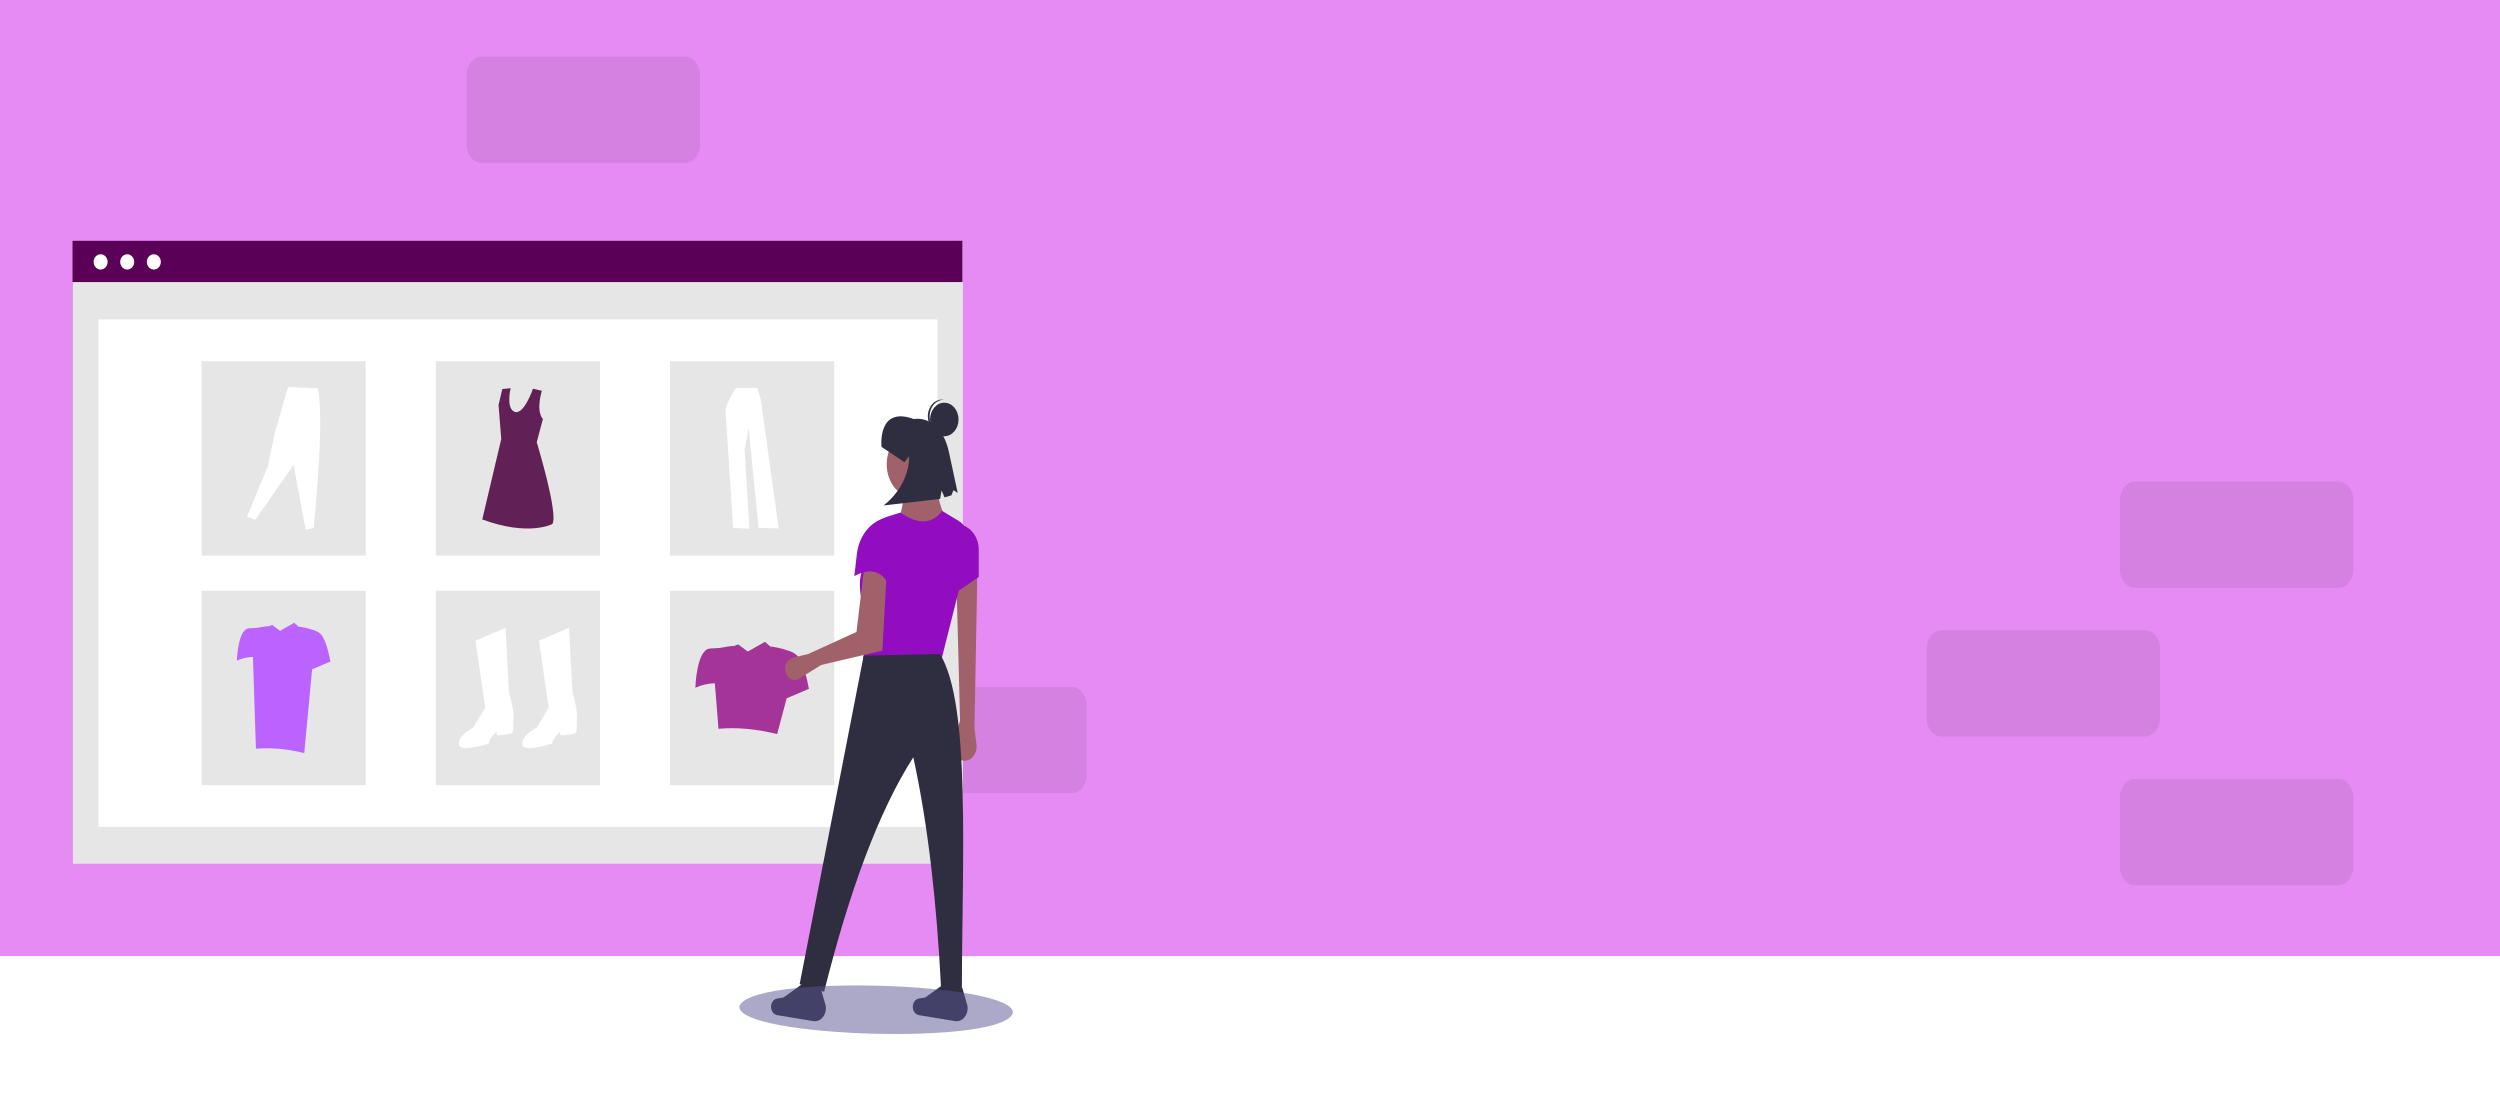
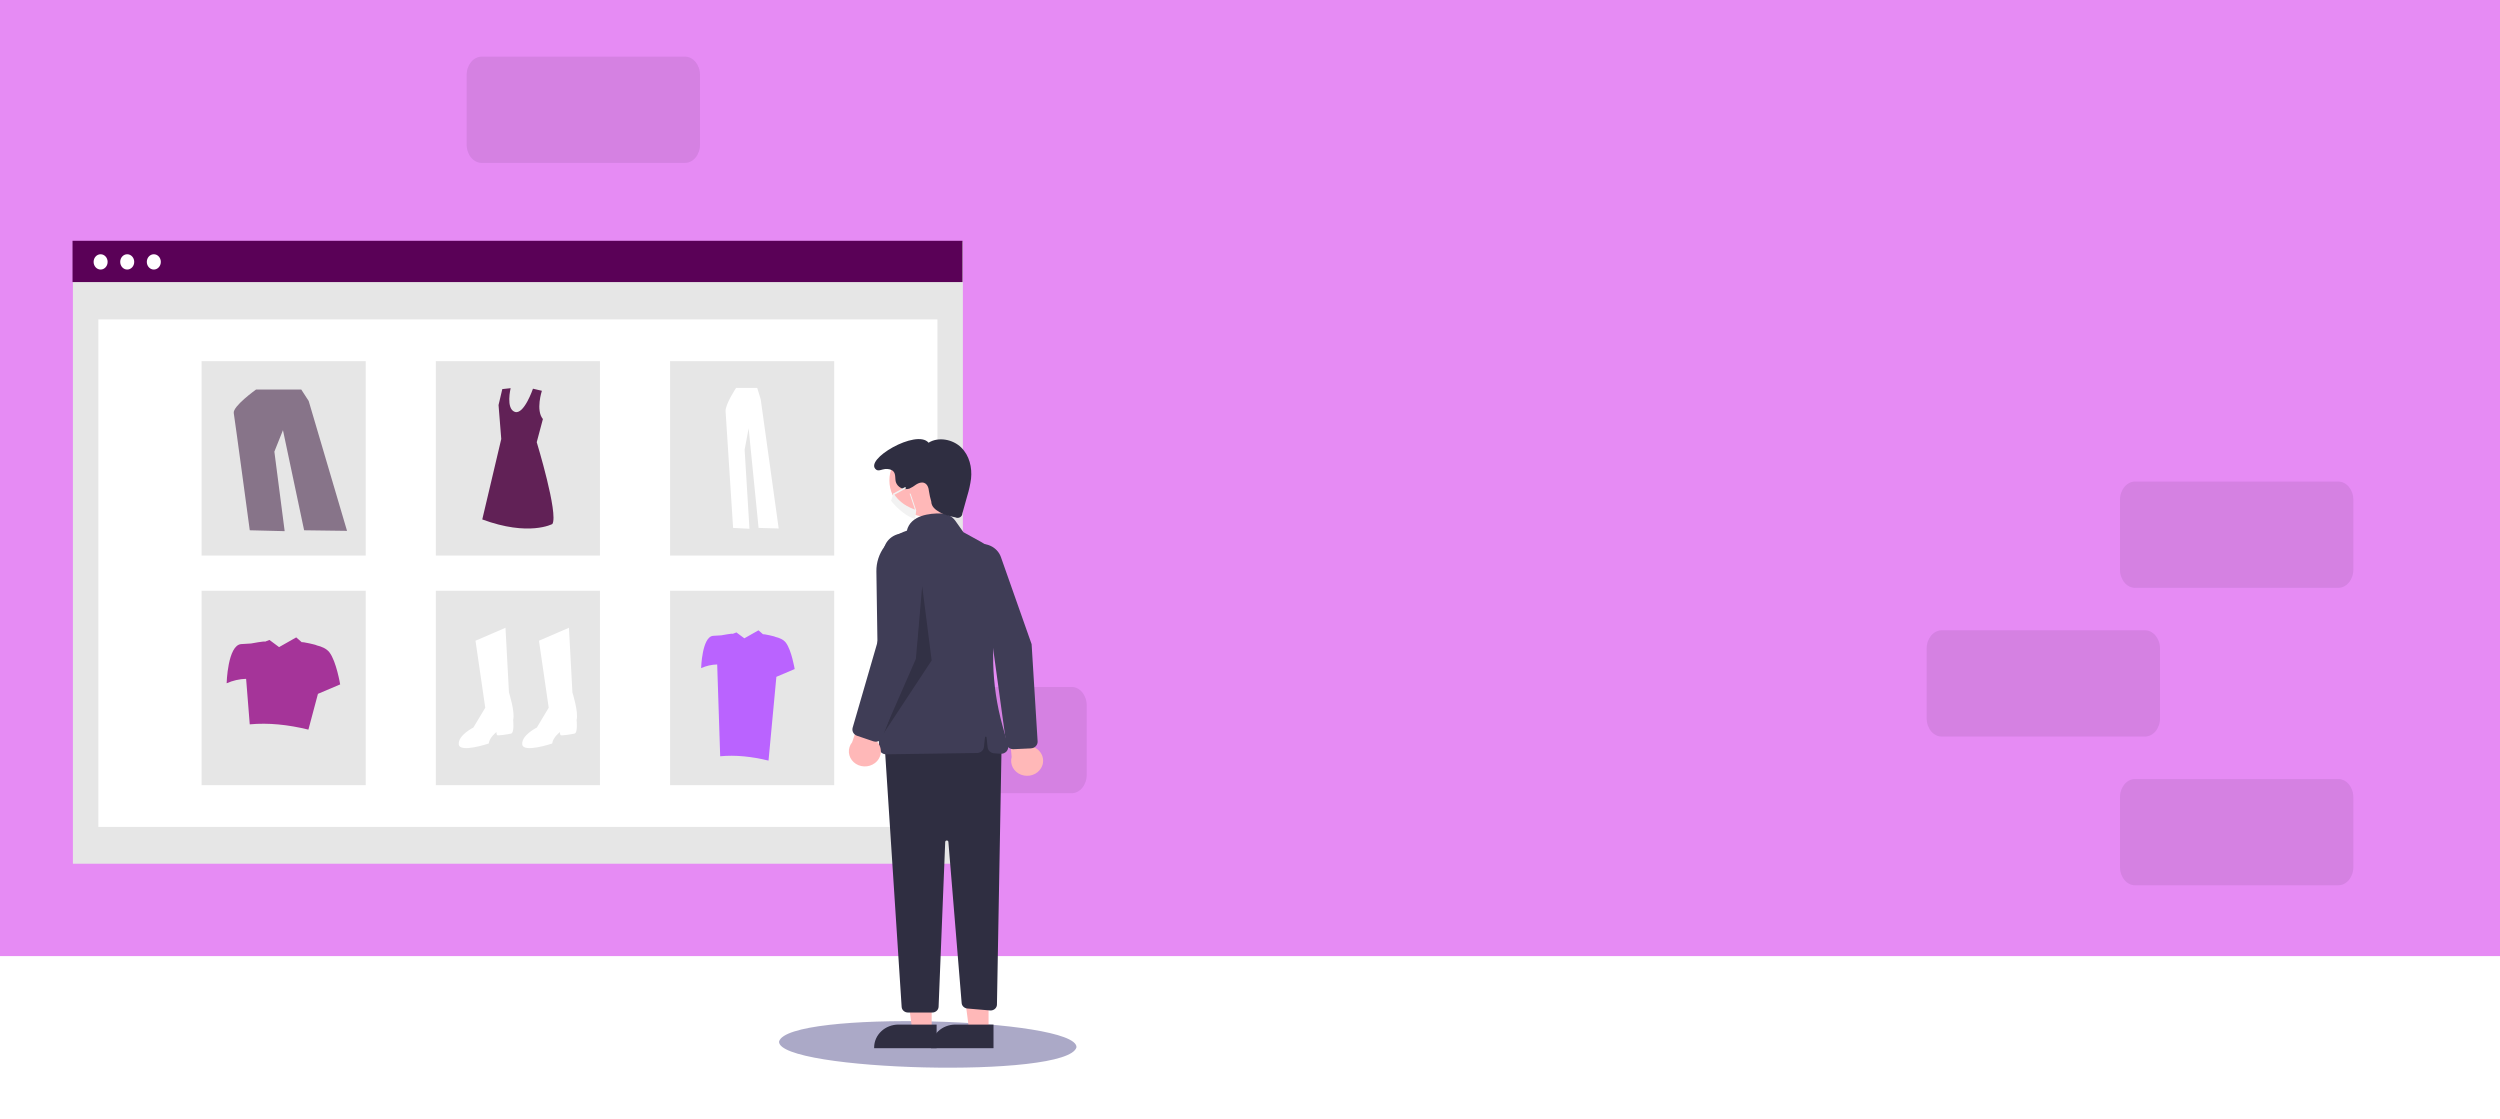
<svg xmlns="http://www.w3.org/2000/svg" width="353" height="158" viewBox="0 0 353 158" fill="none">
  <rect width="353" height="158" fill="white" />
  <g opacity="0.9">
    <rect width="353" height="135" fill="#E37EF3" />
    <path opacity="0.1" d="M96.711 8H68.022C66.847 8 65.893 9.157 65.893 10.585V20.415C65.893 21.843 66.847 23 68.022 23H96.711C97.887 23 98.84 21.843 98.84 20.415V10.585C98.84 9.157 97.887 8 96.711 8Z" fill="#1E0728" />
    <path opacity="0.1" d="M302.863 89H274.175C272.999 89 272.045 90.157 272.045 91.585V101.415C272.045 102.843 272.999 104 274.175 104H302.863C304.039 104 304.992 102.843 304.992 101.415V91.585C304.992 90.157 304.039 89 302.863 89Z" fill="#1E0728" />
    <path opacity="0.1" d="M330.161 68H301.473C300.297 68 299.344 69.157 299.344 70.585V80.415C299.344 81.843 300.297 83 301.473 83H330.161C331.337 83 332.291 81.843 332.291 80.415V70.585C332.291 69.157 331.337 68 330.161 68Z" fill="#1E0728" />
    <path opacity="0.1" d="M330.161 110H301.473C300.297 110 299.344 111.157 299.344 112.585V122.415C299.344 123.843 300.297 125 301.473 125H330.161C331.337 125 332.291 123.843 332.291 122.415V112.585C332.291 111.157 331.337 110 330.161 110Z" fill="#1E0728" />
    <path opacity="0.1" d="M151.308 97H122.62C121.444 97 120.491 98.157 120.491 99.585V109.415C120.491 110.843 121.444 112 122.62 112H151.308C152.484 112 153.437 110.843 153.437 109.415V99.585C153.437 98.157 152.484 97 151.308 97Z" fill="#1E0728" />
  </g>
  <path d="M135.958 34.078H10.294V121.957H135.958V34.078Z" fill="#E6E6E6" />
  <path d="M132.364 45.1H13.887V116.758H132.364V45.1Z" fill="white" />
  <path d="M135.904 34H10.24V39.829H135.904V34Z" fill="#5A0157" />
  <path d="M14.207 38.061C14.754 38.061 15.197 37.577 15.197 36.98C15.197 36.384 14.754 35.9 14.207 35.9C13.661 35.9 13.218 36.384 13.218 36.98C13.218 37.577 13.661 38.061 14.207 38.061Z" fill="white" />
  <path d="M17.963 38.061C18.509 38.061 18.952 37.577 18.952 36.98C18.952 36.384 18.509 35.9 17.963 35.9C17.416 35.9 16.973 36.384 16.973 36.98C16.973 37.577 17.416 38.061 17.963 38.061Z" fill="white" />
  <path d="M21.719 38.061C22.265 38.061 22.709 37.577 22.709 36.98C22.709 36.384 22.265 35.9 21.719 35.9C21.172 35.9 20.73 36.384 20.73 36.98C20.73 37.577 21.172 38.061 21.719 38.061Z" fill="white" />
  <path d="M51.637 50.994H28.464V78.445H51.637V50.994Z" fill="#E6E6E6" />
+   <path d="M36.156 55C36.156 55 32.844 57.37 33.006 58.326C33.167 59.283 35.267 74.875 35.267 74.875L40.195 75L38.741 63.773L39.953 60.738L42.942 74.875L49 74.958L43.588 56.622L42.538 55L36.156 55Z" fill="#877489" />
  <path d="M84.712 50.994H61.539V78.445H84.712V50.994Z" fill="#E6E6E6" />
  <path d="M117.787 50.994H94.614V78.445H117.787V50.994Z" fill="#E6E6E6" />
  <path d="M51.637 83.413H28.464V110.864H51.637V83.413Z" fill="#E6E6E6" />
  <path d="M84.712 83.413H61.539V110.864H84.712V83.413Z" fill="#E6E6E6" />
  <path d="M117.787 83.413H94.614V110.864H117.787V83.413Z" fill="#E6E6E6" />
  <path d="M67.14 90.469L71.374 88.641L71.866 97.779C71.866 97.779 72.752 100.575 72.457 101.65C72.457 101.65 72.654 103.478 72.162 103.585C71.669 103.693 70.291 103.908 70.192 103.8C70.094 103.693 70.094 103.37 70.094 103.37C70.094 103.37 69.109 104.123 69.011 104.983C69.011 104.983 64.875 106.38 64.777 105.09C64.678 103.8 66.845 102.725 66.845 102.725L68.518 99.93L67.14 90.469Z" fill="white" />
  <path d="M76.1 90.469L80.334 88.641L80.826 97.779C80.826 97.779 81.712 100.575 81.417 101.65C81.417 101.65 81.614 103.478 81.122 103.585C80.629 103.693 79.251 103.908 79.152 103.8C79.054 103.693 79.054 103.37 79.054 103.37C79.054 103.37 78.069 104.123 77.971 104.983C77.971 104.983 73.835 106.38 73.737 105.09C73.638 103.8 75.805 102.725 75.805 102.725L77.478 99.93L76.1 90.469Z" fill="white" />
  <path d="M76.514 55.178C76.514 55.178 75.613 57.929 76.657 59.169L75.787 62.437C75.787 62.437 78.88 72.572 77.996 73.988C77.996 73.988 74.696 75.79 68.096 73.344L70.777 61.986L70.394 57.192L70.924 54.94L72.103 54.811C72.103 54.811 71.396 57.707 72.692 58.157C73.989 58.608 75.254 54.883 75.254 54.883L76.514 55.178Z" fill="#612156" />
-   <path d="M34.881 72.935L36.019 73.443L41.448 65.651L43.155 74.798L44.292 74.572C45.022 66.686 45.617 58.642 44.887 54.838L40.673 54.64L38.759 61.303L37.828 65.82L34.881 72.935Z" fill="white" />
  <path d="M103.93 54.775C103.93 54.775 102.377 57.132 102.453 58.083C102.528 59.034 103.513 74.54 103.513 74.54L105.823 74.664L105.141 63.499L105.709 60.481L107.111 74.54L109.951 74.623L107.413 56.387L106.921 54.775L103.93 54.775Z" fill="white" />
-   <path d="M112.705 92.744C112.293 92.204 111.584 91.912 110.904 91.754C110.924 91.687 108.834 91.215 108.799 91.312L108.011 90.627L105.591 91.999L104.231 90.989L103.6 91.233C103.625 91.112 101.639 91.487 101.639 91.487C101.259 91.502 100.774 91.528 100.232 91.574C98.332 91.733 98.186 97.107 98.186 97.107C99.06 96.716 99.992 96.503 100.936 96.478L101.45 102.906C104.092 102.658 106.862 102.946 109.733 103.651L111.079 98.598L114.215 97.266C114.215 97.266 113.679 94.021 112.705 92.744Z" fill="#A53499" />
-   <path d="M45.41 89.684C45.07 89.239 44.486 88.998 43.926 88.868C43.943 88.812 42.22 88.424 42.192 88.504L41.543 87.939L39.549 89.07L38.428 88.237L37.908 88.439C37.929 88.339 36.292 88.648 36.292 88.648C35.979 88.66 35.58 88.682 35.133 88.719C33.567 88.851 33.447 93.278 33.447 93.278C34.167 92.957 34.935 92.781 35.713 92.76L36.136 105.724C38.313 105.521 40.596 105.758 42.961 106.338L44.071 94.507L46.654 93.41C46.654 93.41 46.213 90.736 45.41 89.684Z" fill="#BA63FF" />
-   <path d="M137.594 102.86L137.875 105.123C137.913 105.43 137.89 105.743 137.807 106.038C137.725 106.333 137.585 106.601 137.399 106.822C137.213 107.042 136.986 107.208 136.736 107.308C136.486 107.407 136.22 107.436 135.958 107.393V107.393C135.705 107.352 135.462 107.243 135.249 107.076C135.036 106.908 134.858 106.686 134.728 106.426C134.598 106.166 134.52 105.875 134.499 105.575C134.478 105.275 134.515 104.972 134.608 104.691L135.562 101.784L135.054 82.179L138 80.864L137.594 102.86Z" fill="#A0616A" />
-   <path d="M129.264 70.344C131.508 70.344 133.327 68.203 133.327 65.562C133.327 62.921 131.508 60.78 129.264 60.78C127.02 60.78 125.201 62.921 125.201 65.562C125.201 68.203 127.02 70.344 129.264 70.344Z" fill="#A0616A" />
-   <path d="M134.14 74.528L126.623 74.169C127.458 72.018 127.789 69.938 127.436 67.953H132.413C132.151 69.825 132.874 72.072 134.14 74.528Z" fill="#A0616A" />
-   <path d="M132.921 93.177L121.849 94.133L122.251 86.77C120.975 83.198 121.179 80.619 122.681 78.91L122.817 76.422C122.86 75.626 123.115 74.866 123.545 74.249C123.974 73.631 124.558 73.188 125.213 72.981L127.131 72.376C129.615 74.088 131.595 74.065 133.023 72.137L135.306 73.513C135.859 73.847 136.313 74.37 136.607 75.014C136.902 75.659 137.022 76.393 136.954 77.12L132.921 93.177Z" fill="#920DC0" />
-   <path d="M115.957 93.894L112.832 95.826C112.565 95.991 112.258 96.045 111.961 95.981C111.664 95.916 111.394 95.736 111.194 95.469V95.469C111.038 95.26 110.932 95.007 110.885 94.735C110.838 94.463 110.853 94.181 110.928 93.917C111.004 93.654 111.136 93.418 111.313 93.234C111.49 93.05 111.704 92.924 111.936 92.868L114.129 92.34L120.935 89.232L122.052 79.907L125.201 80.864L124.591 91.862L115.957 93.894Z" fill="#A0616A" />
-   <path d="M138.203 81.461L134.749 83.852L134.546 74.289L135.142 74.049C135.954 74.049 136.732 74.429 137.306 75.105C137.881 75.78 138.203 76.697 138.203 77.652V81.461Z" fill="#920DC0" />
-   <path d="M135.816 140.1L132.879 139.559C132.286 127.75 131.092 116.726 128.959 106.925C124.028 114.615 119.894 125.95 116.364 140.04L112.91 138.964L121.95 92.579L132.718 92.34C137.121 99.436 135.832 121.351 135.816 140.1Z" fill="#2F2E41" />
-   <path d="M114.839 144.181L109.736 143.339C109.594 143.316 109.459 143.257 109.338 143.167C109.217 143.078 109.114 142.958 109.035 142.818C108.957 142.678 108.904 142.519 108.882 142.353C108.859 142.187 108.867 142.017 108.905 141.855V141.855C108.956 141.632 109.062 141.432 109.209 141.279C109.356 141.127 109.538 141.028 109.732 140.995L110.638 140.84L113.505 138.78L115.877 139.524L116.58 141.966C116.634 142.256 116.628 142.557 116.562 142.843C116.496 143.129 116.372 143.392 116.201 143.609C116.03 143.827 115.817 143.993 115.58 144.092C115.342 144.192 115.088 144.222 114.839 144.181Z" fill="#2F2E41" />
-   <path d="M134.85 144.181L129.747 143.339C129.605 143.316 129.47 143.257 129.349 143.167C129.228 143.078 129.125 142.958 129.046 142.818C128.968 142.678 128.915 142.519 128.893 142.353C128.87 142.187 128.878 142.017 128.916 141.855C128.967 141.632 129.073 141.432 129.22 141.279C129.367 141.127 129.549 141.028 129.743 140.995L130.649 140.84L133.516 138.78L135.888 139.524L136.591 141.966C136.645 142.256 136.639 142.557 136.573 142.843C136.507 143.129 136.383 143.392 136.212 143.609C136.041 143.827 135.828 143.993 135.591 144.092C135.353 144.192 135.099 144.222 134.85 144.181V144.181Z" fill="#2F2E41" />
-   <path d="M125.81 83.255C124.887 80.865 123.292 79.94 120.63 81.342L120.989 78.227C121.124 77.057 121.546 75.959 122.204 75.068C122.862 74.177 123.728 73.532 124.693 73.213L125.81 83.255Z" fill="#920DC0" />
-   <path d="M124.469 63.108C124.469 63.108 123.83 57.254 129.045 59.173C129.045 59.173 132.77 58.369 133.992 63.852L135.229 69.6L134.626 69.214L134.345 69.937L133.368 70.228L132.95 69.252L132.748 70.438L124.747 71.376C124.747 71.376 128.33 68.882 128.387 64.412L127.705 65.261L124.469 63.108Z" fill="#2F2E41" />
-   <path d="M133.334 61.598C134.445 61.598 135.346 60.538 135.346 59.231C135.346 57.923 134.445 56.863 133.334 56.863C132.223 56.863 131.322 57.923 131.322 59.231C131.322 60.538 132.223 61.598 133.334 61.598Z" fill="#2F2E41" />
-   <path d="M131.261 58.651C131.294 58.05 131.521 57.487 131.894 57.076C132.268 56.665 132.761 56.437 133.272 56.438C133.231 56.432 133.189 56.424 133.147 56.421C132.883 56.401 132.619 56.443 132.369 56.543C132.119 56.643 131.888 56.8 131.69 57.006C131.491 57.211 131.329 57.46 131.213 57.739C131.096 58.018 131.027 58.322 131.01 58.632C130.993 58.942 131.029 59.254 131.114 59.548C131.199 59.842 131.333 60.114 131.507 60.347C131.682 60.581 131.893 60.772 132.13 60.909C132.367 61.046 132.625 61.127 132.889 61.147C132.931 61.15 132.973 61.149 133.015 61.149C132.507 61.073 132.043 60.773 131.718 60.309C131.392 59.844 131.229 59.252 131.261 58.651V58.651Z" fill="#2F2E41" />
-   <path d="M143.02 142.983C141.967 147.693 104.317 146.479 104.401 142.164C105.454 137.454 143.104 138.668 143.02 142.983Z" fill="#585591" fill-opacity="0.5" />
+   <path d="M46.52 92.117C46.107 91.577 45.399 91.285 44.718 91.127C44.739 91.059 42.648 90.588 42.613 90.685L41.826 90L39.406 91.372L38.046 90.361L37.414 90.606C37.44 90.484 35.453 90.86 35.453 90.86C35.074 90.875 34.589 90.901 34.046 90.947C32.146 91.106 32 96.48 32 96.48C32.874 96.089 33.806 95.876 34.751 95.851L35.264 102.278C37.906 102.031 40.676 102.319 43.547 103.023L44.894 97.971L48.03 96.639C48.03 96.639 47.494 93.394 46.52 92.117Z" fill="#A53499" />
+   <path d="M110.963 90.744C110.624 90.299 110.04 90.059 109.479 89.928C109.496 89.873 107.774 89.484 107.745 89.564L107.096 89L105.102 90.131L103.982 89.298L103.461 89.499C103.482 89.399 101.845 89.709 101.845 89.709C101.533 89.721 101.133 89.742 100.686 89.78C99.12 89.911 99 94.339 99 94.339C99.72 94.017 100.488 93.841 101.267 93.821L101.69 106.785C103.866 106.581 106.149 106.818 108.515 107.399L109.624 95.568L112.208 94.47C112.208 94.47 111.766 91.796 110.963 90.744Z" fill="#BA63FF" />
+   <path d="M152 147.865C150.854 152.383 109.909 151.218 110 147.079C111.146 142.561 152.091 143.726 152 147.865Z" fill="#585591" fill-opacity="0.5" />
+   <path d="M131.553 145.511L128.817 145.511L127.516 135.577L131.553 135.577L131.553 145.511Z" fill="#FFB8B8" />
+   <path d="M132.25 148.007L123.429 148.007V147.902C123.429 147.478 123.518 147.057 123.691 146.665C123.863 146.273 124.116 145.917 124.435 145.617C124.754 145.316 125.132 145.078 125.549 144.916C125.965 144.754 126.412 144.67 126.863 144.67H126.863L132.251 144.67L132.25 148.007Z" fill="#2F2E41" />
+   <path d="M139.586 145.511L136.85 145.511L135.549 135.577L139.586 135.577L139.586 145.511Z" fill="#FFB8B8" />
+   <path d="M140.284 148.007L131.463 148.007V147.902C131.463 147.478 131.551 147.057 131.724 146.665C131.897 146.273 132.149 145.917 132.468 145.617C132.787 145.316 133.166 145.078 133.582 144.916C133.999 144.754 134.445 144.67 134.896 144.67H134.896L140.284 144.67L140.284 148.007Z" fill="#2F2E41" />
+   <path d="M141.422 105.366L140.769 141.853C140.767 141.969 140.739 142.082 140.688 142.188C140.637 142.293 140.564 142.387 140.473 142.464C140.381 142.541 140.274 142.6 140.157 142.636C140.041 142.673 139.918 142.686 139.795 142.676L136.594 142.402C136.384 142.384 136.188 142.296 136.04 142.155C135.892 142.014 135.801 141.828 135.785 141.63L133.911 118.87C133.906 118.817 133.881 118.767 133.838 118.731C133.796 118.695 133.741 118.675 133.684 118.677C133.627 118.678 133.573 118.699 133.532 118.737C133.491 118.774 133.468 118.825 133.465 118.879L132.529 142.159C132.52 142.376 132.422 142.582 132.256 142.733C132.09 142.883 131.868 142.968 131.637 142.968H128.204C127.976 142.968 127.757 142.886 127.592 142.739C127.426 142.593 127.326 142.392 127.313 142.179L124.909 105.156L139.19 101.795L141.422 105.366Z" fill="#2F2E41" />
+   <path d="M131.063 72.996C134.09 72.996 136.544 70.686 136.544 67.837C136.544 64.987 134.09 62.677 131.063 62.677C128.036 62.677 125.583 64.987 125.583 67.837C125.583 70.686 128.036 72.996 131.063 72.996Z" fill="#FFB8B8" />
+   <path d="M124.42 106.241C124.325 106.155 124.25 106.052 124.197 105.938C124.145 105.824 124.117 105.701 124.116 105.577L123.746 80.696C123.724 79.43 124.128 78.191 124.901 77.155C125.674 76.119 126.776 75.341 128.049 74.932C128.562 72.739 131.295 72.464 132.888 72.497C133.286 72.505 133.676 72.603 134.024 72.783C134.373 72.963 134.67 73.22 134.891 73.531L136.033 75.144L138.551 76.532C139.716 77.173 140.634 78.144 141.175 79.308C141.715 80.471 141.849 81.766 141.556 83.006L141.169 84.665C139.804 90.539 139.934 96.632 141.548 102.449L142.328 105.248C142.368 105.394 142.371 105.547 142.336 105.694C142.301 105.841 142.23 105.978 142.127 106.094C142.025 106.21 141.894 106.301 141.747 106.359C141.599 106.418 141.439 106.442 141.279 106.431L140.374 106.365C140.138 106.348 139.917 106.254 139.749 106.099C139.58 105.944 139.475 105.738 139.451 105.517L139.302 104.106C139.299 104.08 139.286 104.056 139.265 104.038C139.245 104.021 139.218 104.011 139.191 104.011C139.163 104.011 139.136 104.021 139.116 104.038C139.095 104.056 139.082 104.08 139.08 104.106L138.934 105.472C138.91 105.703 138.796 105.917 138.615 106.074C138.433 106.231 138.197 106.319 137.951 106.323L125.135 106.509C125.13 106.509 125.125 106.509 125.119 106.509C124.858 106.509 124.607 106.413 124.42 106.241Z" fill="#3F3D56" />
+   <path d="M131.492 70.811C131.514 71.54 132.052 71.962 132.713 72.344C133.373 72.726 134.145 72.891 134.901 73.051C135.003 73.102 135.117 73.127 135.232 73.125C135.347 73.122 135.459 73.091 135.558 73.036C135.656 72.981 135.738 72.902 135.796 72.808C135.853 72.714 135.883 72.608 135.884 72.5L136.578 70.016C136.823 69.223 137.002 68.413 137.112 67.593C137.279 66.015 136.882 64.319 135.712 63.178C134.543 62.038 132.514 61.632 131.113 62.511C129.45 60.511 121.847 64.93 123.723 66.32C124.056 66.568 124.566 66.254 124.99 66.224C125.413 66.194 125.888 66.264 126.157 66.573C126.508 66.978 126.355 67.58 126.5 68.084C126.56 68.261 126.656 68.426 126.784 68.568C126.912 68.71 127.068 68.827 127.244 68.912C127.42 68.997 127.612 69.048 127.81 69.063C128.007 69.077 128.205 69.055 128.393 68.997C128.743 68.835 129.073 68.636 129.375 68.403C129.7 68.2 130.11 68.049 130.476 68.177C130.958 68.347 131.129 68.902 131.173 69.385C131.246 69.866 131.353 70.342 131.492 70.811Z" fill="#2F2E41" />
+   <path opacity="0.2" d="M130.212 82.748L129.32 93.041L124.634 103.754L131.551 93.251L130.212 82.748Z" fill="black" />
+   <path d="M123.538 107.744C123.794 107.55 124.001 107.307 124.146 107.029C124.291 106.752 124.37 106.449 124.376 106.14C124.383 105.831 124.318 105.525 124.185 105.242C124.053 104.96 123.856 104.708 123.609 104.505L126.594 97.545L122.532 98.317L120.32 104.808C119.985 105.222 119.823 105.736 119.864 106.255C119.905 106.773 120.147 107.26 120.544 107.621C120.941 107.983 121.464 108.196 122.016 108.218C122.568 108.241 123.109 108.072 123.538 107.744V107.744Z" fill="#FFB8B8" />
+   <path d="M123.32 104.674L121.021 103.894C120.784 103.812 120.588 103.65 120.472 103.439C120.356 103.229 120.328 102.985 120.393 102.755L124.186 89.685L124.764 77.873C124.781 77.516 124.874 77.166 125.036 76.844C125.199 76.521 125.427 76.232 125.709 75.994C125.991 75.755 126.321 75.572 126.679 75.454C127.037 75.337 127.416 75.287 127.795 75.309C128.173 75.33 128.543 75.422 128.883 75.58C129.224 75.737 129.527 75.957 129.777 76.226C130.026 76.495 130.216 76.808 130.336 77.146C130.455 77.485 130.502 77.843 130.474 78.199L129.441 91.133L124.608 104.098C124.535 104.294 124.395 104.461 124.211 104.575C124.026 104.689 123.807 104.743 123.587 104.728C123.496 104.721 123.406 104.703 123.32 104.674V104.674Z" fill="#3F3D56" />
+   <path d="M147.015 108.426C147.172 108.155 147.264 107.855 147.284 107.547C147.304 107.238 147.253 106.93 147.133 106.642C147.012 106.355 146.827 106.096 146.589 105.883C146.351 105.671 146.066 105.51 145.755 105.412L145.661 97.906L142.229 100.092L142.844 106.885C142.705 107.388 142.766 107.922 143.016 108.385C143.266 108.848 143.688 109.209 144.202 109.399C144.716 109.589 145.287 109.595 145.805 109.416C146.324 109.237 146.754 108.885 147.015 108.426L147.015 108.426Z" fill="#FFB8B8" />
+   <path d="M145.558 105.672L143.117 105.786C142.865 105.797 142.618 105.718 142.424 105.566C142.231 105.414 142.105 105.199 142.071 104.964L140.222 91.527L135.921 80.417C135.792 80.081 135.734 79.725 135.752 79.368C135.769 79.012 135.862 78.662 136.025 78.34C136.187 78.017 136.416 77.729 136.699 77.49C136.981 77.252 137.31 77.069 137.669 76.951C138.027 76.834 138.406 76.785 138.784 76.807C139.163 76.829 139.533 76.921 139.873 77.079C140.213 77.237 140.516 77.457 140.765 77.726C141.015 77.995 141.204 78.308 141.324 78.647L145.664 90.957L146.511 104.674C146.523 104.881 146.463 105.086 146.339 105.258C146.216 105.43 146.036 105.559 145.826 105.625C145.74 105.652 145.649 105.668 145.558 105.672V105.672Z" fill="#3F3D56" />
+   <path d="M129.371 72.02L129.229 73.266C128.172 73.046 126.809 71.939 125.816 70.715L126.163 69.673C127.041 70.997 128.143 71.591 129.371 72.02Z" fill="#F2F2F2" />
+   <path d="M127.899 68.975L126.223 69.897C126.209 69.905 126.188 69.903 126.167 69.89C126.145 69.878 126.125 69.857 126.109 69.831C126.094 69.806 126.085 69.778 126.084 69.754C126.084 69.73 126.092 69.712 126.107 69.704L127.782 68.782C127.797 68.774 127.817 68.776 127.839 68.788C127.86 68.8 127.881 68.822 127.897 68.847C127.912 68.873 127.921 68.901 127.921 68.924C127.922 68.948 127.914 68.966 127.899 68.975V68.975Z" fill="#F2F2F2" />
+   <path d="M129.315 72.051C129.306 72.056 129.295 72.057 129.282 72.054C129.27 72.052 129.257 72.045 129.244 72.034C129.23 72.024 129.218 72.011 129.208 71.996C129.197 71.981 129.189 71.964 129.184 71.948L128.463 69.773C128.458 69.76 128.456 69.747 128.455 69.735C128.455 69.723 128.457 69.713 128.46 69.704C128.464 69.695 128.47 69.689 128.477 69.684C128.484 69.68 128.493 69.679 128.503 69.68C128.512 69.68 128.523 69.684 128.533 69.69C128.544 69.696 128.555 69.704 128.565 69.714C128.574 69.724 128.584 69.736 128.591 69.749C128.599 69.761 128.605 69.775 128.61 69.788L129.331 71.962C129.337 71.982 129.339 72.001 129.337 72.017C129.334 72.033 129.327 72.045 129.315 72.051V72.051Z" fill="#F2F2F2" />
</svg>
